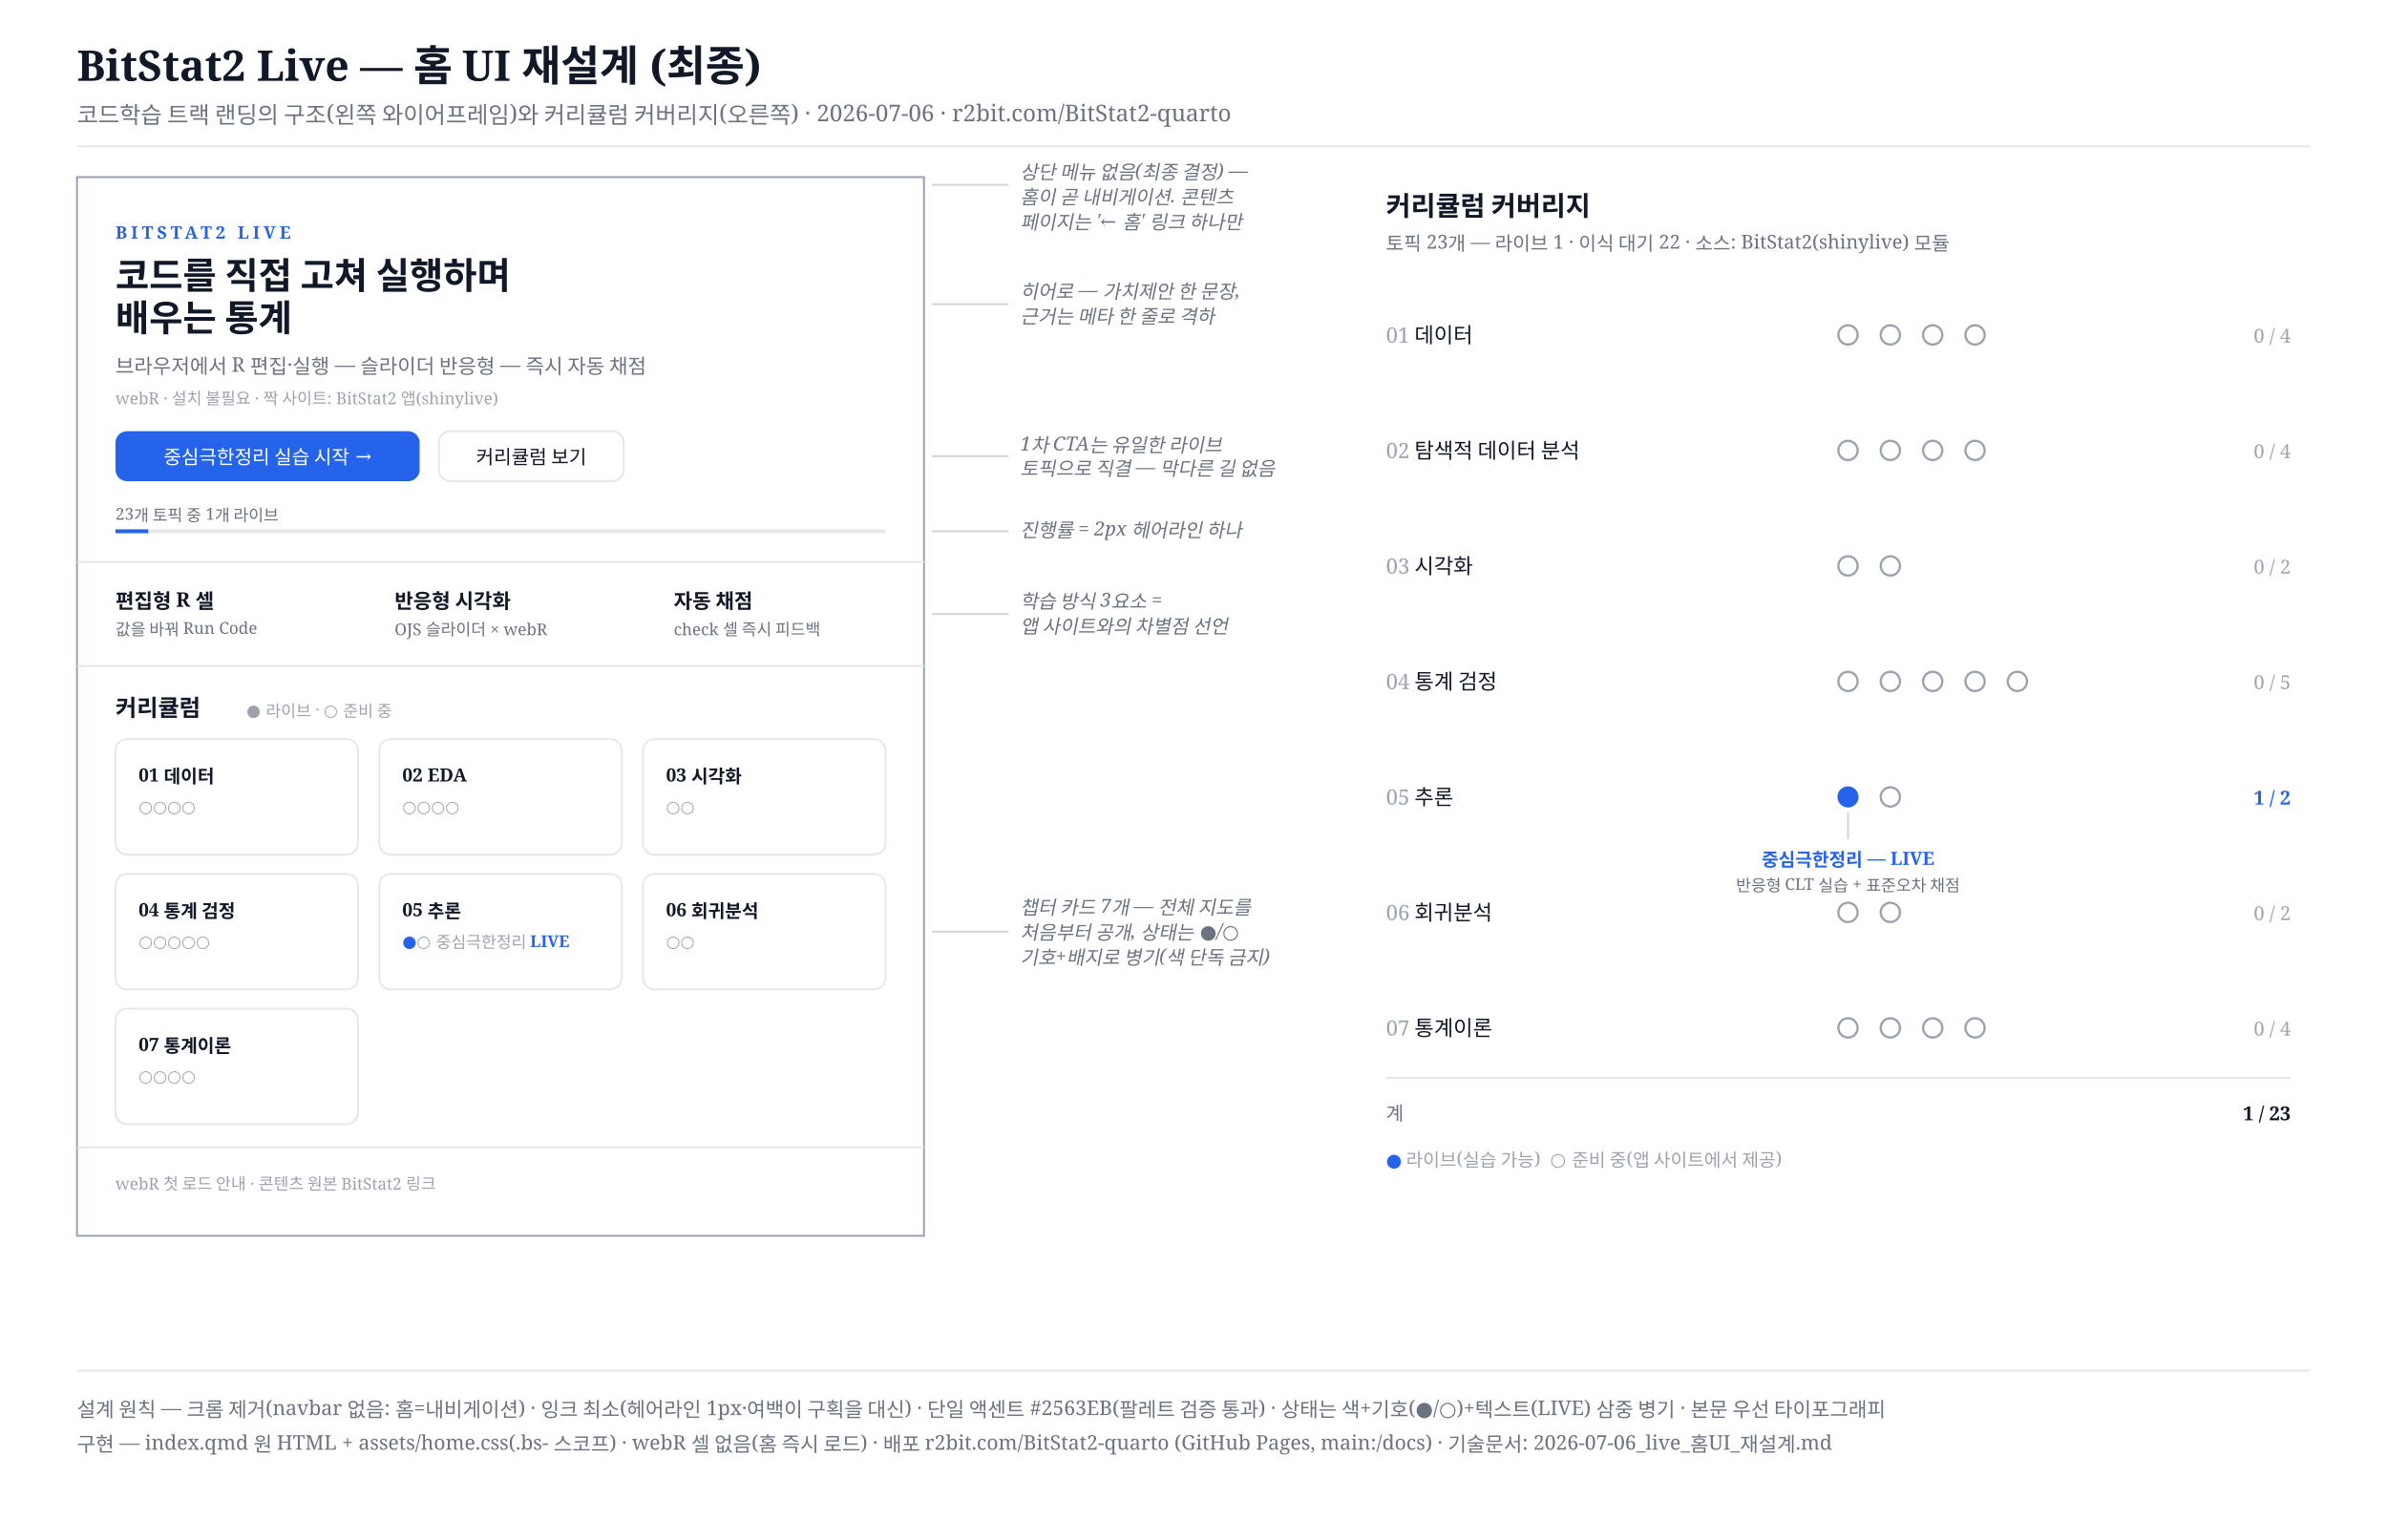
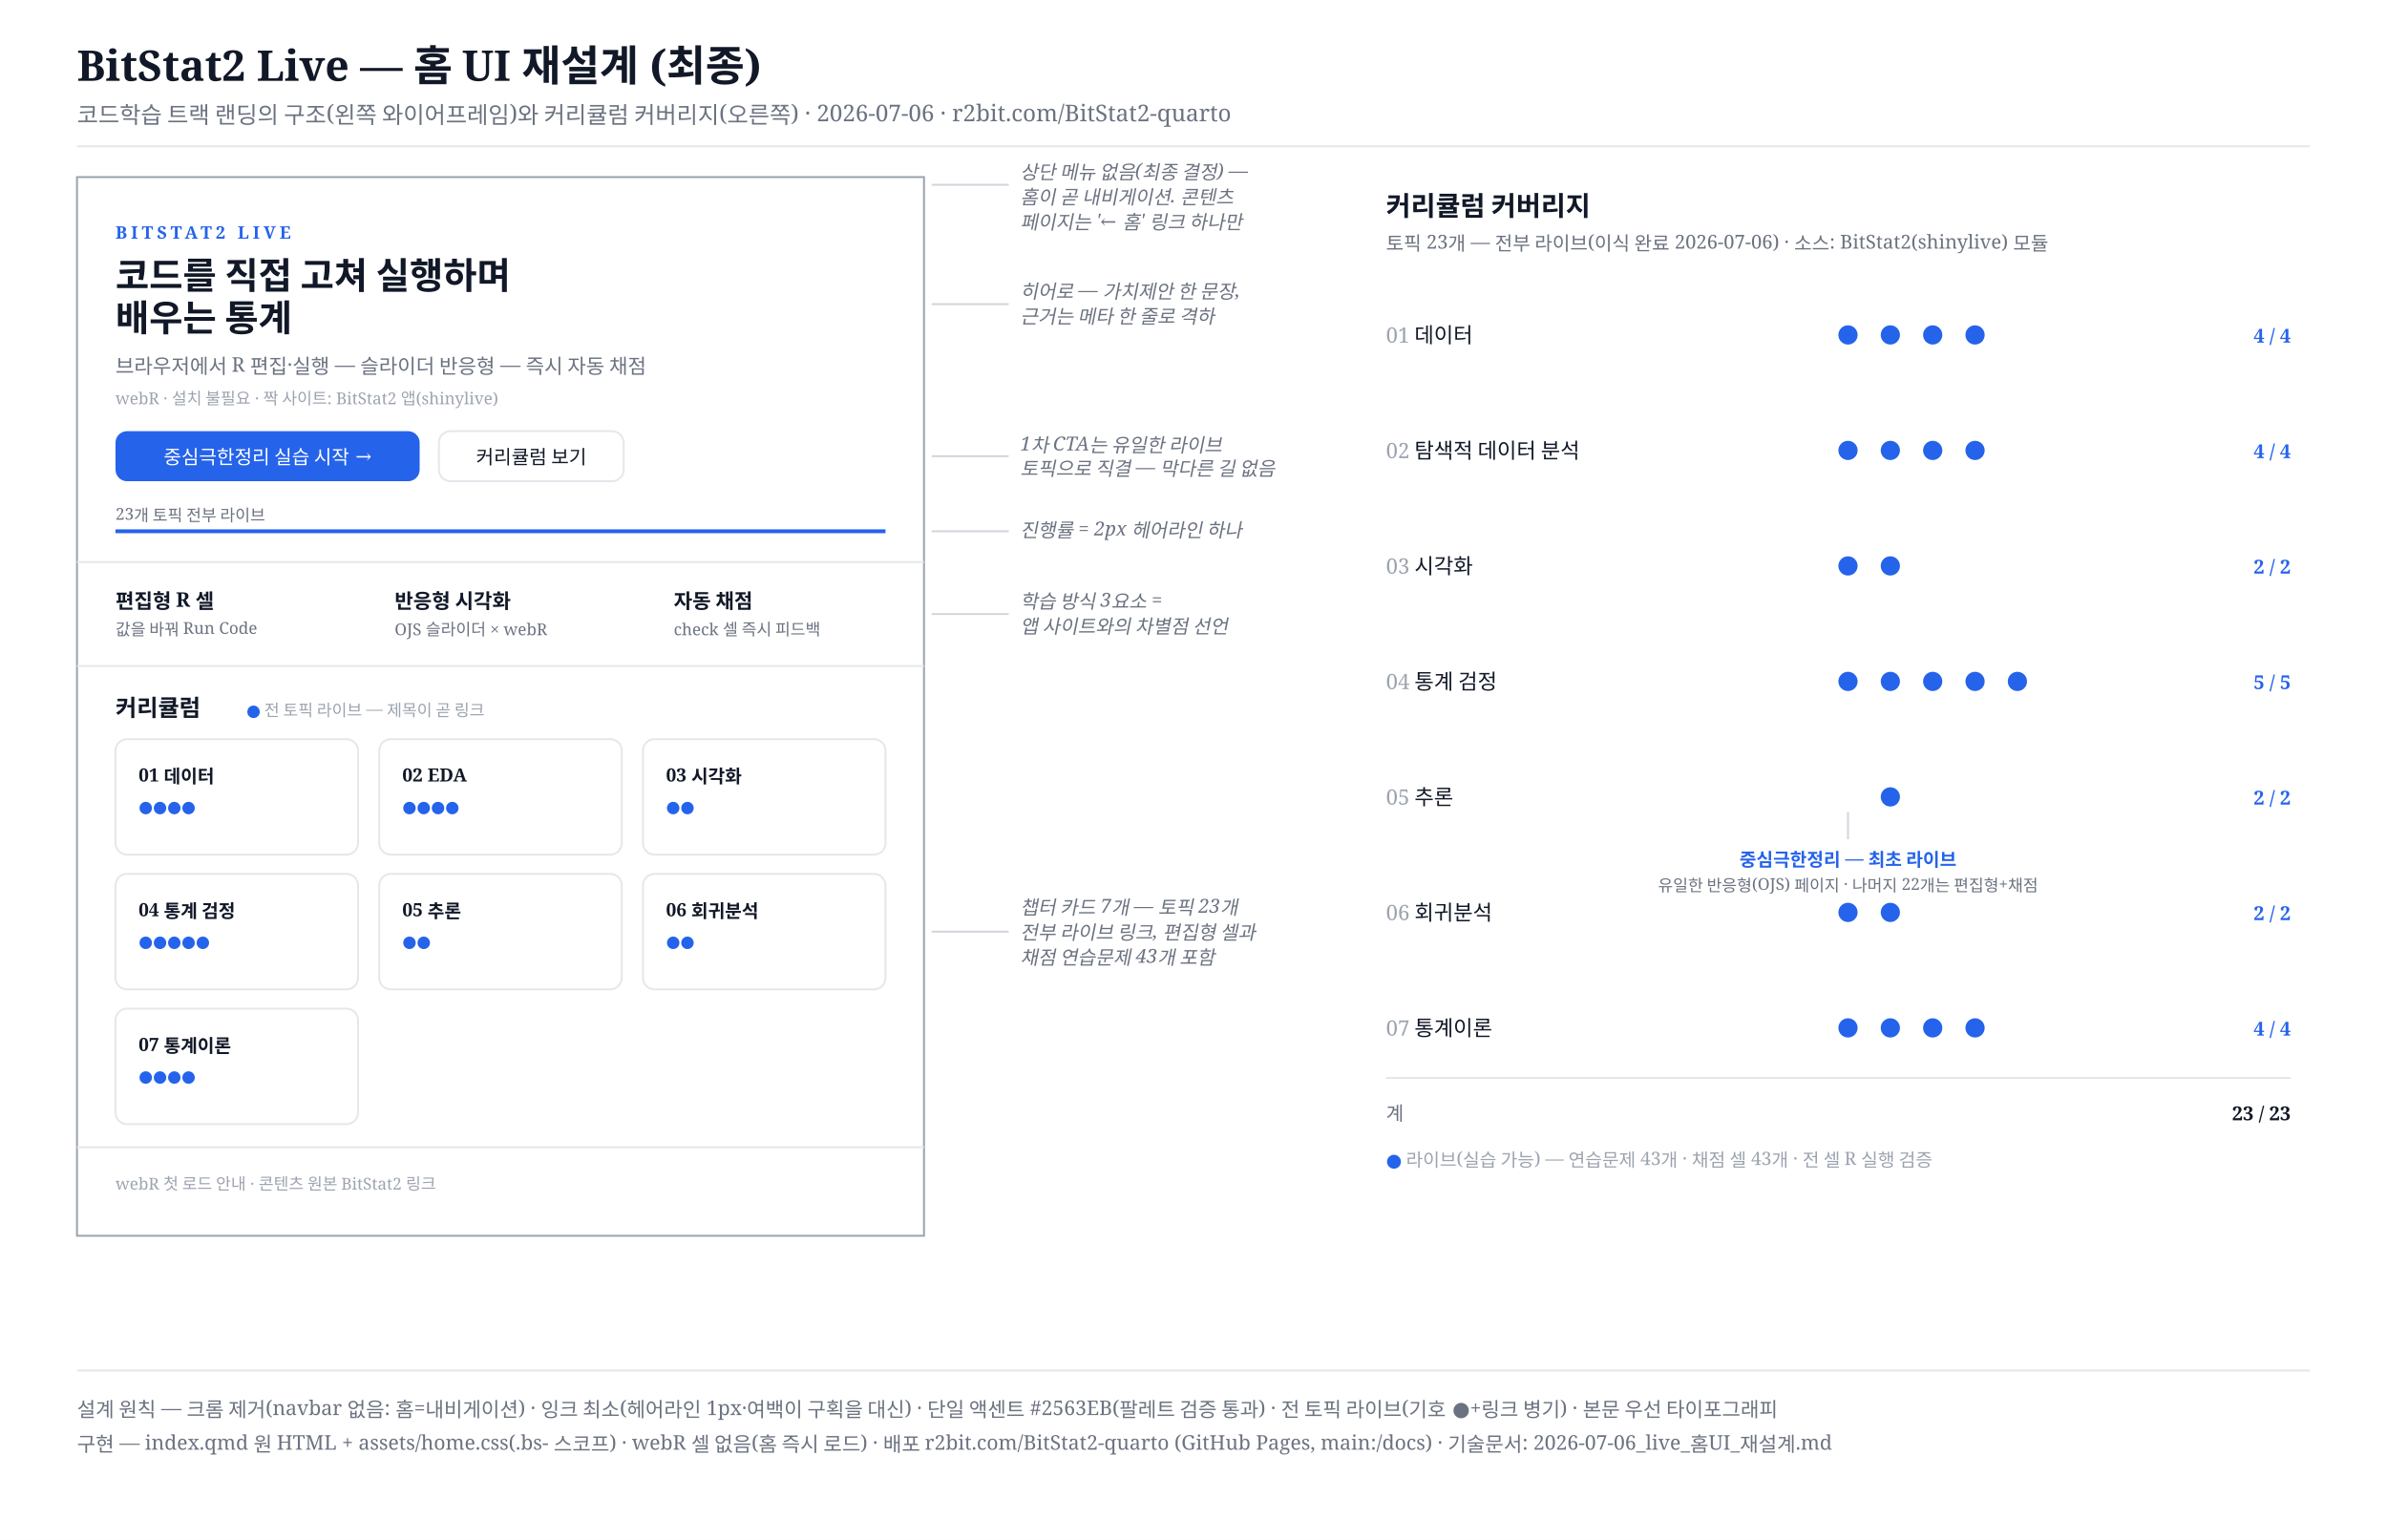
<svg xmlns="http://www.w3.org/2000/svg" viewBox="0 0 1240 800" font-family="Georgia, 'Apple SD Gothic Neo', 'Noto Serif KR', serif">
  <rect width="1240" height="800" fill="#ffffff" />
  <text x="40" y="42" font-size="22" fill="#111827" font-weight="bold">BitStat2 Live — 홈 UI 재설계 (최종)</text>
  <text x="40" y="64" font-size="12" fill="#6b7280">코드학습 트랙 랜딩의 구조(왼쪽 와이어프레임)와 커리큘럼 커버리지(오른쪽) · 2026-07-06 · r2bit.com/BitStat2-quarto</text>
  <line x1="40" y1="76" x2="1200" y2="76" stroke="#e5e7eb" stroke-width="1" />
  <rect x="40" y="92" width="440" height="550" fill="none" stroke="#9ca3af" stroke-width="1" />
  <text x="60" y="124" font-size="9" fill="#2563eb" letter-spacing="2" font-weight="bold">BITSTAT2 LIVE</text>
  <text x="60" y="150" font-size="19" fill="#111827" font-weight="bold">코드를 직접 고쳐 실행하며</text>
  <text x="60" y="172" font-size="19" fill="#111827" font-weight="bold">배우는 통계</text>
  <text x="60" y="194" font-size="10.5" fill="#6b7280">브라우저에서 R 편집·실행 — 슬라이더 반응형 — 즉시 자동 채점</text>
  <text x="60" y="210" font-size="8.5" fill="#9ca3af">webR · 설치 불필요 · 짝 사이트: BitStat2 앱(shinylive)</text>
  <rect x="60" y="224" width="158" height="26" rx="6" fill="#2563eb" />
  <text x="139" y="241" font-size="10" fill="#ffffff" text-anchor="middle">중심극한정리 실습 시작 →</text>
  <rect x="228" y="224" width="96" height="26" rx="6" fill="none" stroke="#e5e7eb" />
  <text x="276" y="241" font-size="10" fill="#111827" text-anchor="middle">커리큘럼 보기</text>
-   <text x="60" y="270" font-size="8.5" fill="#6b7280">23개 토픽 중 1개 라이브</text>
-   <line x1="60" y1="276" x2="460" y2="276" stroke="#e5e7eb" stroke-width="2" />
-   <line x1="60" y1="276" x2="77" y2="276" stroke="#2563eb" stroke-width="2" />
+   <text x="60" y="270" font-size="8.5" fill="#6b7280">23개 토픽 전부 라이브</text>
+   <line x1="60" y1="276" x2="460" y2="276" stroke="#2563eb" stroke-width="2" />
  <line x1="40" y1="292" x2="480" y2="292" stroke="#e5e7eb" stroke-width="1" />
  <text x="60" y="316" font-size="10.5" fill="#111827" font-weight="bold">편집형 R 셀</text>
  <text x="60" y="330" font-size="8.5" fill="#6b7280">값을 바꿔 Run Code</text>
  <text x="205" y="316" font-size="10.5" fill="#111827" font-weight="bold">반응형 시각화</text>
  <text x="205" y="330" font-size="8.5" fill="#6b7280">OJS 슬라이더 × webR</text>
  <text x="350" y="316" font-size="10.5" fill="#111827" font-weight="bold">자동 채점</text>
  <text x="350" y="330" font-size="8.5" fill="#6b7280">check 셀 즉시 피드백</text>
  <line x1="40" y1="346" x2="480" y2="346" stroke="#e5e7eb" stroke-width="1" />
  <text x="60" y="372" font-size="12" fill="#111827" font-weight="bold">커리큘럼</text>
-   <text x="128" y="372" font-size="8.5" fill="#9ca3af">● 라이브 · ○ 준비 중</text>
+   <text x="128" y="372" font-size="8.5" fill="#9ca3af">
+     <tspan fill="#2563eb" font-weight="bold">●</tspan> 전 토픽 라이브 — 제목이 곧 링크</text>
  <g fill="none" stroke="#e5e7eb">
    <rect x="60" y="384" width="126" height="60" rx="6" />
    <rect x="197" y="384" width="126" height="60" rx="6" />
    <rect x="334" y="384" width="126" height="60" rx="6" />
    <rect x="60" y="454" width="126" height="60" rx="6" />
    <rect x="197" y="454" width="126" height="60" rx="6" />
    <rect x="334" y="454" width="126" height="60" rx="6" />
    <rect x="60" y="524" width="126" height="60" rx="6" />
  </g>
  <g font-size="9.5" fill="#111827" font-weight="bold">
    <text x="72" y="406">01 데이터</text>
    <text x="209" y="406">02 EDA</text>
    <text x="346" y="406">03 시각화</text>
    <text x="72" y="476">04 통계 검정</text>
    <text x="209" y="476">05 추론</text>
    <text x="346" y="476">06 회귀분석</text>
    <text x="72" y="546">07 통계이론</text>
  </g>
-   <g font-size="8.5" fill="#9ca3af">
-     <text x="72" y="422">○○○○</text>
-     <text x="209" y="422">○○○○</text>
-     <text x="346" y="422">○○</text>
-     <text x="72" y="492">○○○○○</text>
-     <text x="209" y="492">
-       <tspan fill="#2563eb" font-weight="bold">●</tspan>○ 중심극한정리 <tspan fill="#2563eb" font-weight="bold">LIVE</tspan>
-     </text>
-     <text x="346" y="492">○○</text>
-     <text x="72" y="562">○○○○</text>
+   <g font-size="8.5" fill="#2563eb">
+     <text x="72" y="422">●●●●</text>
+     <text x="209" y="422">●●●●</text>
+     <text x="346" y="422">●●</text>
+     <text x="72" y="492">●●●●●</text>
+     <text x="209" y="492">●●</text>
+     <text x="346" y="492">●●</text>
+     <text x="72" y="562">●●●●</text>
  </g>
  <line x1="40" y1="596" x2="480" y2="596" stroke="#e5e7eb" stroke-width="1" />
  <text x="60" y="618" font-size="8.5" fill="#9ca3af">webR 첫 로드 안내 · 콘텐츠 원본 BitStat2 링크</text>
  <g font-size="10" fill="#6b7280" font-style="italic">
    <line x1="484" y1="96" x2="524" y2="96" stroke="#d1d5db" stroke-width="1" />
    <text x="530" y="93">상단 메뉴 없음(최종 결정) —</text>
    <text x="530" y="106">홈이 곧 내비게이션. 콘텐츠</text>
    <text x="530" y="119">페이지는 '← 홈' 링크 하나만</text>
    <line x1="484" y1="158" x2="524" y2="158" stroke="#d1d5db" stroke-width="1" />
    <text x="530" y="155">히어로 — 가치제안 한 문장,</text>
    <text x="530" y="168">근거는 메타 한 줄로 격하</text>
    <line x1="484" y1="237" x2="524" y2="237" stroke="#d1d5db" stroke-width="1" />
    <text x="530" y="234">1차 CTA는 유일한 라이브</text>
    <text x="530" y="247">토픽으로 직결 — 막다른 길 없음</text>
    <line x1="484" y1="276" x2="524" y2="276" stroke="#d1d5db" stroke-width="1" />
    <text x="530" y="279">진행률 = 2px 헤어라인 하나</text>
    <line x1="484" y1="319" x2="524" y2="319" stroke="#d1d5db" stroke-width="1" />
    <text x="530" y="316">학습 방식 3요소 =</text>
    <text x="530" y="329">앱 사이트와의 차별점 선언</text>
    <line x1="484" y1="484" x2="524" y2="484" stroke="#d1d5db" stroke-width="1" />
-     <text x="530" y="475">챕터 카드 7개 — 전체 지도를</text>
-     <text x="530" y="488">처음부터 공개, 상태는 ●/○</text>
-     <text x="530" y="501">기호+배지로 병기(색 단독 금지)</text>
+     <text x="530" y="475">챕터 카드 7개 — 토픽 23개</text>
+     <text x="530" y="488">전부 라이브 링크, 편집형 셀과</text>
+     <text x="530" y="501">채점 연습문제 43개 포함</text>
  </g>
  <text x="720" y="112" font-size="14" fill="#111827" font-weight="bold">커리큘럼 커버리지</text>
-   <text x="720" y="130" font-size="10" fill="#6b7280">토픽 23개 — 라이브 1 · 이식 대기 22 · 소스: BitStat2(shinylive) 모듈</text>
+   <text x="720" y="130" font-size="10" fill="#6b7280">토픽 23개 — 전부 라이브(이식 완료 2026-07-06) · 소스: BitStat2(shinylive) 모듈</text>
  <g font-size="11" fill="#111827">
    <text x="720" y="178">
      <tspan fill="#9ca3af">01</tspan>  데이터</text>
    <text x="720" y="238">
      <tspan fill="#9ca3af">02</tspan>  탐색적 데이터 분석</text>
    <text x="720" y="298">
      <tspan fill="#9ca3af">03</tspan>  시각화</text>
    <text x="720" y="358">
      <tspan fill="#9ca3af">04</tspan>  통계 검정</text>
    <text x="720" y="418">
      <tspan fill="#9ca3af">05</tspan>  추론</text>
    <text x="720" y="478">
      <tspan fill="#9ca3af">06</tspan>  회귀분석</text>
    <text x="720" y="538">
      <tspan fill="#9ca3af">07</tspan>  통계이론</text>
  </g>
-   <g fill="#ffffff" stroke="#9ca3af" stroke-width="1.2">
+   <g fill="#2563eb" stroke="none">
    <circle cx="960" cy="174" r="5" />
    <circle cx="982" cy="174" r="5" />
    <circle cx="1004" cy="174" r="5" />
    <circle cx="1026" cy="174" r="5" />
    <circle cx="960" cy="234" r="5" />
    <circle cx="982" cy="234" r="5" />
    <circle cx="1004" cy="234" r="5" />
    <circle cx="1026" cy="234" r="5" />
    <circle cx="960" cy="294" r="5" />
    <circle cx="982" cy="294" r="5" />
    <circle cx="960" cy="354" r="5" />
    <circle cx="982" cy="354" r="5" />
    <circle cx="1004" cy="354" r="5" />
    <circle cx="1026" cy="354" r="5" />
    <circle cx="1048" cy="354" r="5" />
    <circle cx="982" cy="414" r="5" />
    <circle cx="960" cy="474" r="5" />
    <circle cx="982" cy="474" r="5" />
    <circle cx="960" cy="534" r="5" />
    <circle cx="982" cy="534" r="5" />
    <circle cx="1004" cy="534" r="5" />
    <circle cx="1026" cy="534" r="5" />
  </g>
-   <circle cx="960" cy="414" r="5.5" fill="#2563eb" />
  <line x1="960" y1="422" x2="960" y2="436" stroke="#d1d5db" stroke-width="1" />
-   <text x="960" y="450" font-size="9.5" fill="#2563eb" text-anchor="middle" font-weight="bold">중심극한정리 — LIVE</text>
-   <text x="960" y="463" font-size="8.5" fill="#6b7280" text-anchor="middle">반응형 CLT 실습 + 표준오차 채점</text>
+   <text x="960" y="450" font-size="9.5" fill="#2563eb" text-anchor="middle" font-weight="bold">중심극한정리 — 최초 라이브</text>
+   <text x="960" y="463" font-size="8.5" fill="#6b7280" text-anchor="middle">유일한 반응형(OJS) 페이지 · 나머지 22개는 편집형+채점</text>
  <g font-size="10" fill="#9ca3af" text-anchor="end">
-     <text x="1190" y="178">0 / 4</text>
-     <text x="1190" y="238">0 / 4</text>
-     <text x="1190" y="298">0 / 2</text>
-     <text x="1190" y="358">0 / 5</text>
-     <text x="1190" y="418" fill="#2563eb" font-weight="bold">1 / 2</text>
-     <text x="1190" y="478">0 / 2</text>
-     <text x="1190" y="538">0 / 4</text>
+     <text x="1190" y="178" fill="#2563eb" font-weight="bold">4 / 4</text>
+     <text x="1190" y="238" fill="#2563eb" font-weight="bold">4 / 4</text>
+     <text x="1190" y="298" fill="#2563eb" font-weight="bold">2 / 2</text>
+     <text x="1190" y="358" fill="#2563eb" font-weight="bold">5 / 5</text>
+     <text x="1190" y="418" fill="#2563eb" font-weight="bold">2 / 2</text>
+     <text x="1190" y="478" fill="#2563eb" font-weight="bold">2 / 2</text>
+     <text x="1190" y="538" fill="#2563eb" font-weight="bold">4 / 4</text>
  </g>
  <line x1="720" y1="560" x2="1190" y2="560" stroke="#e5e7eb" stroke-width="1" />
  <text x="720" y="582" font-size="10" fill="#6b7280">계</text>
-   <text x="1190" y="582" font-size="10" fill="#111827" text-anchor="end" font-weight="bold">1 / 23</text>
+   <text x="1190" y="582" font-size="10" fill="#111827" text-anchor="end" font-weight="bold">23 / 23</text>
  <text x="720" y="606" font-size="9.5" fill="#9ca3af">
-     <tspan fill="#2563eb" font-weight="bold">●</tspan> 라이브(실습 가능)  ○ 준비 중(앱 사이트에서 제공)</text>
+     <tspan fill="#2563eb" font-weight="bold">●</tspan> 라이브(실습 가능) — 연습문제 43개 · 채점 셀 43개 · 전 셀 R 실행 검증</text>
  <line x1="40" y1="712" x2="1200" y2="712" stroke="#e5e7eb" stroke-width="1" />
-   <text x="40" y="736" font-size="10.5" fill="#6b7280">설계 원칙 — 크롬 제거(navbar 없음: 홈=내비게이션) · 잉크 최소(헤어라인 1px·여백이 구획을 대신) · 단일 액센트 #2563EB(팔레트 검증 통과) · 상태는 색+기호(●/○)+텍스트(LIVE) 삼중 병기 · 본문 우선 타이포그래피</text>
+   <text x="40" y="736" font-size="10.5" fill="#6b7280">설계 원칙 — 크롬 제거(navbar 없음: 홈=내비게이션) · 잉크 최소(헤어라인 1px·여백이 구획을 대신) · 단일 액센트 #2563EB(팔레트 검증 통과) · 전 토픽 라이브(기호 ●+링크 병기) · 본문 우선 타이포그래피</text>
  <text x="40" y="754" font-size="10.5" fill="#6b7280">구현 — index.qmd 원 HTML + assets/home.css(.bs- 스코프) · webR 셀 없음(홈 즉시 로드) · 배포 r2bit.com/BitStat2-quarto (GitHub Pages, main:/docs) · 기술문서: 2026-07-06_live_홈UI_재설계.md</text>
</svg>
